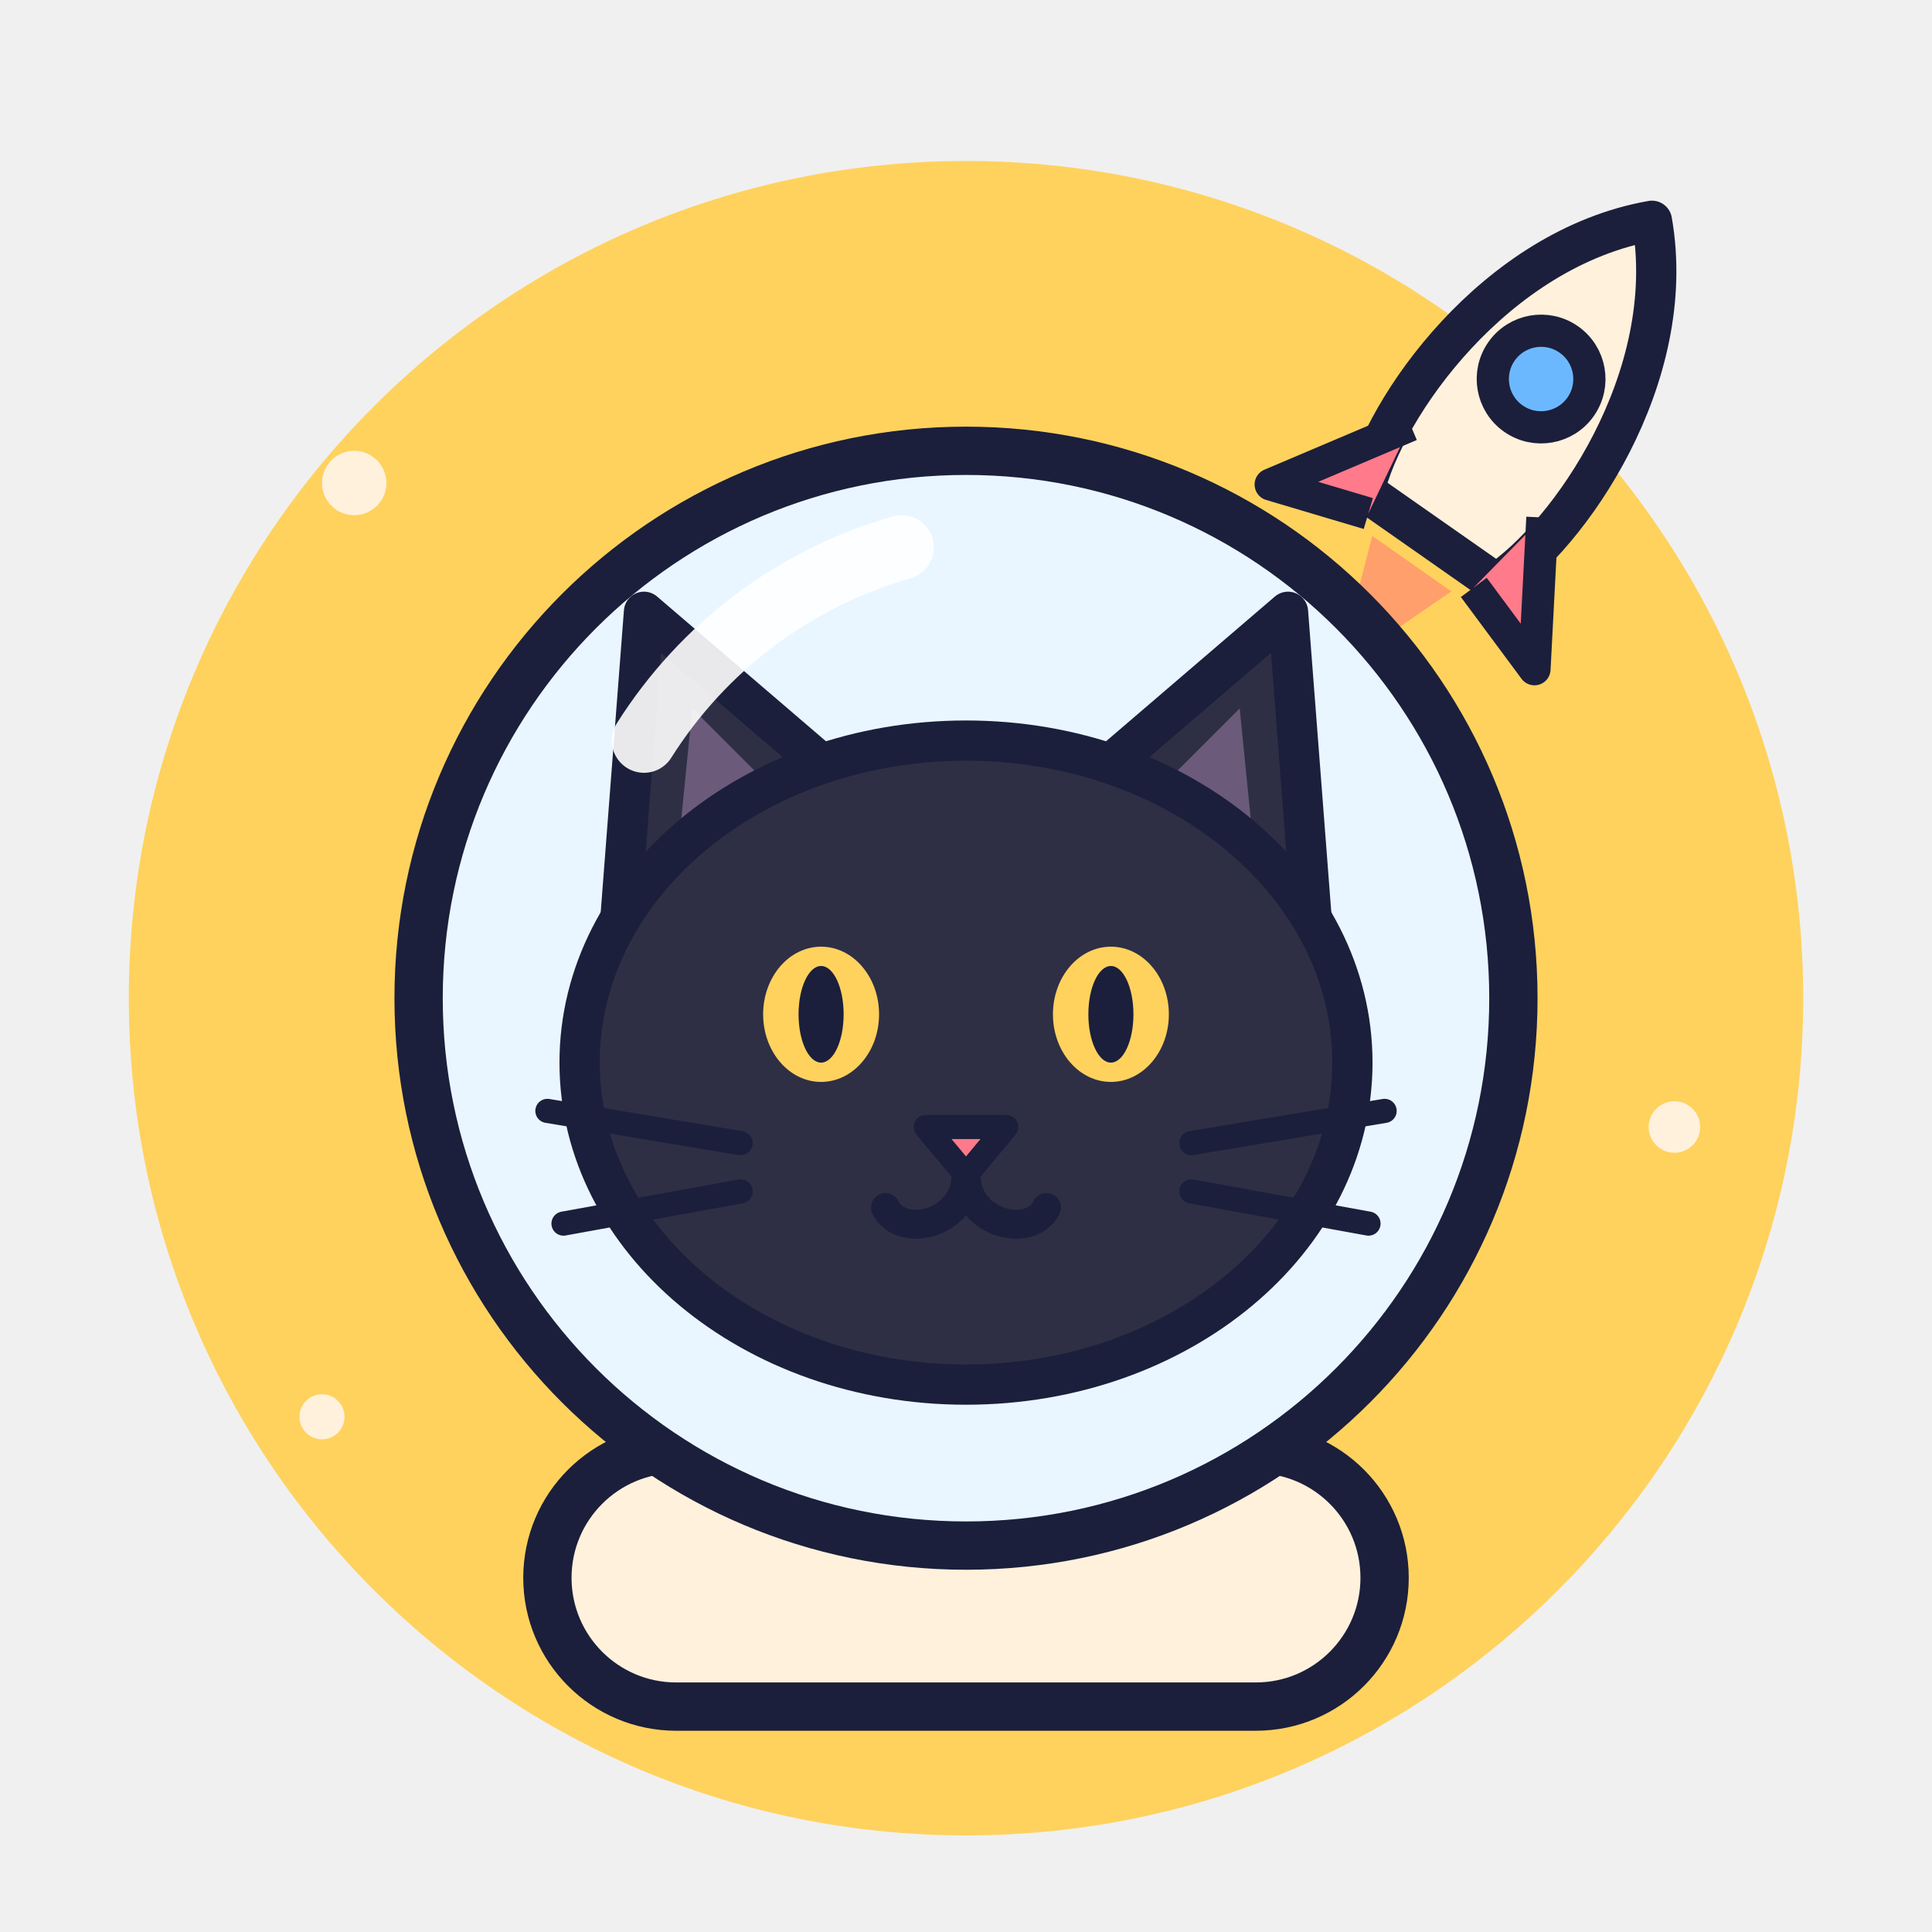
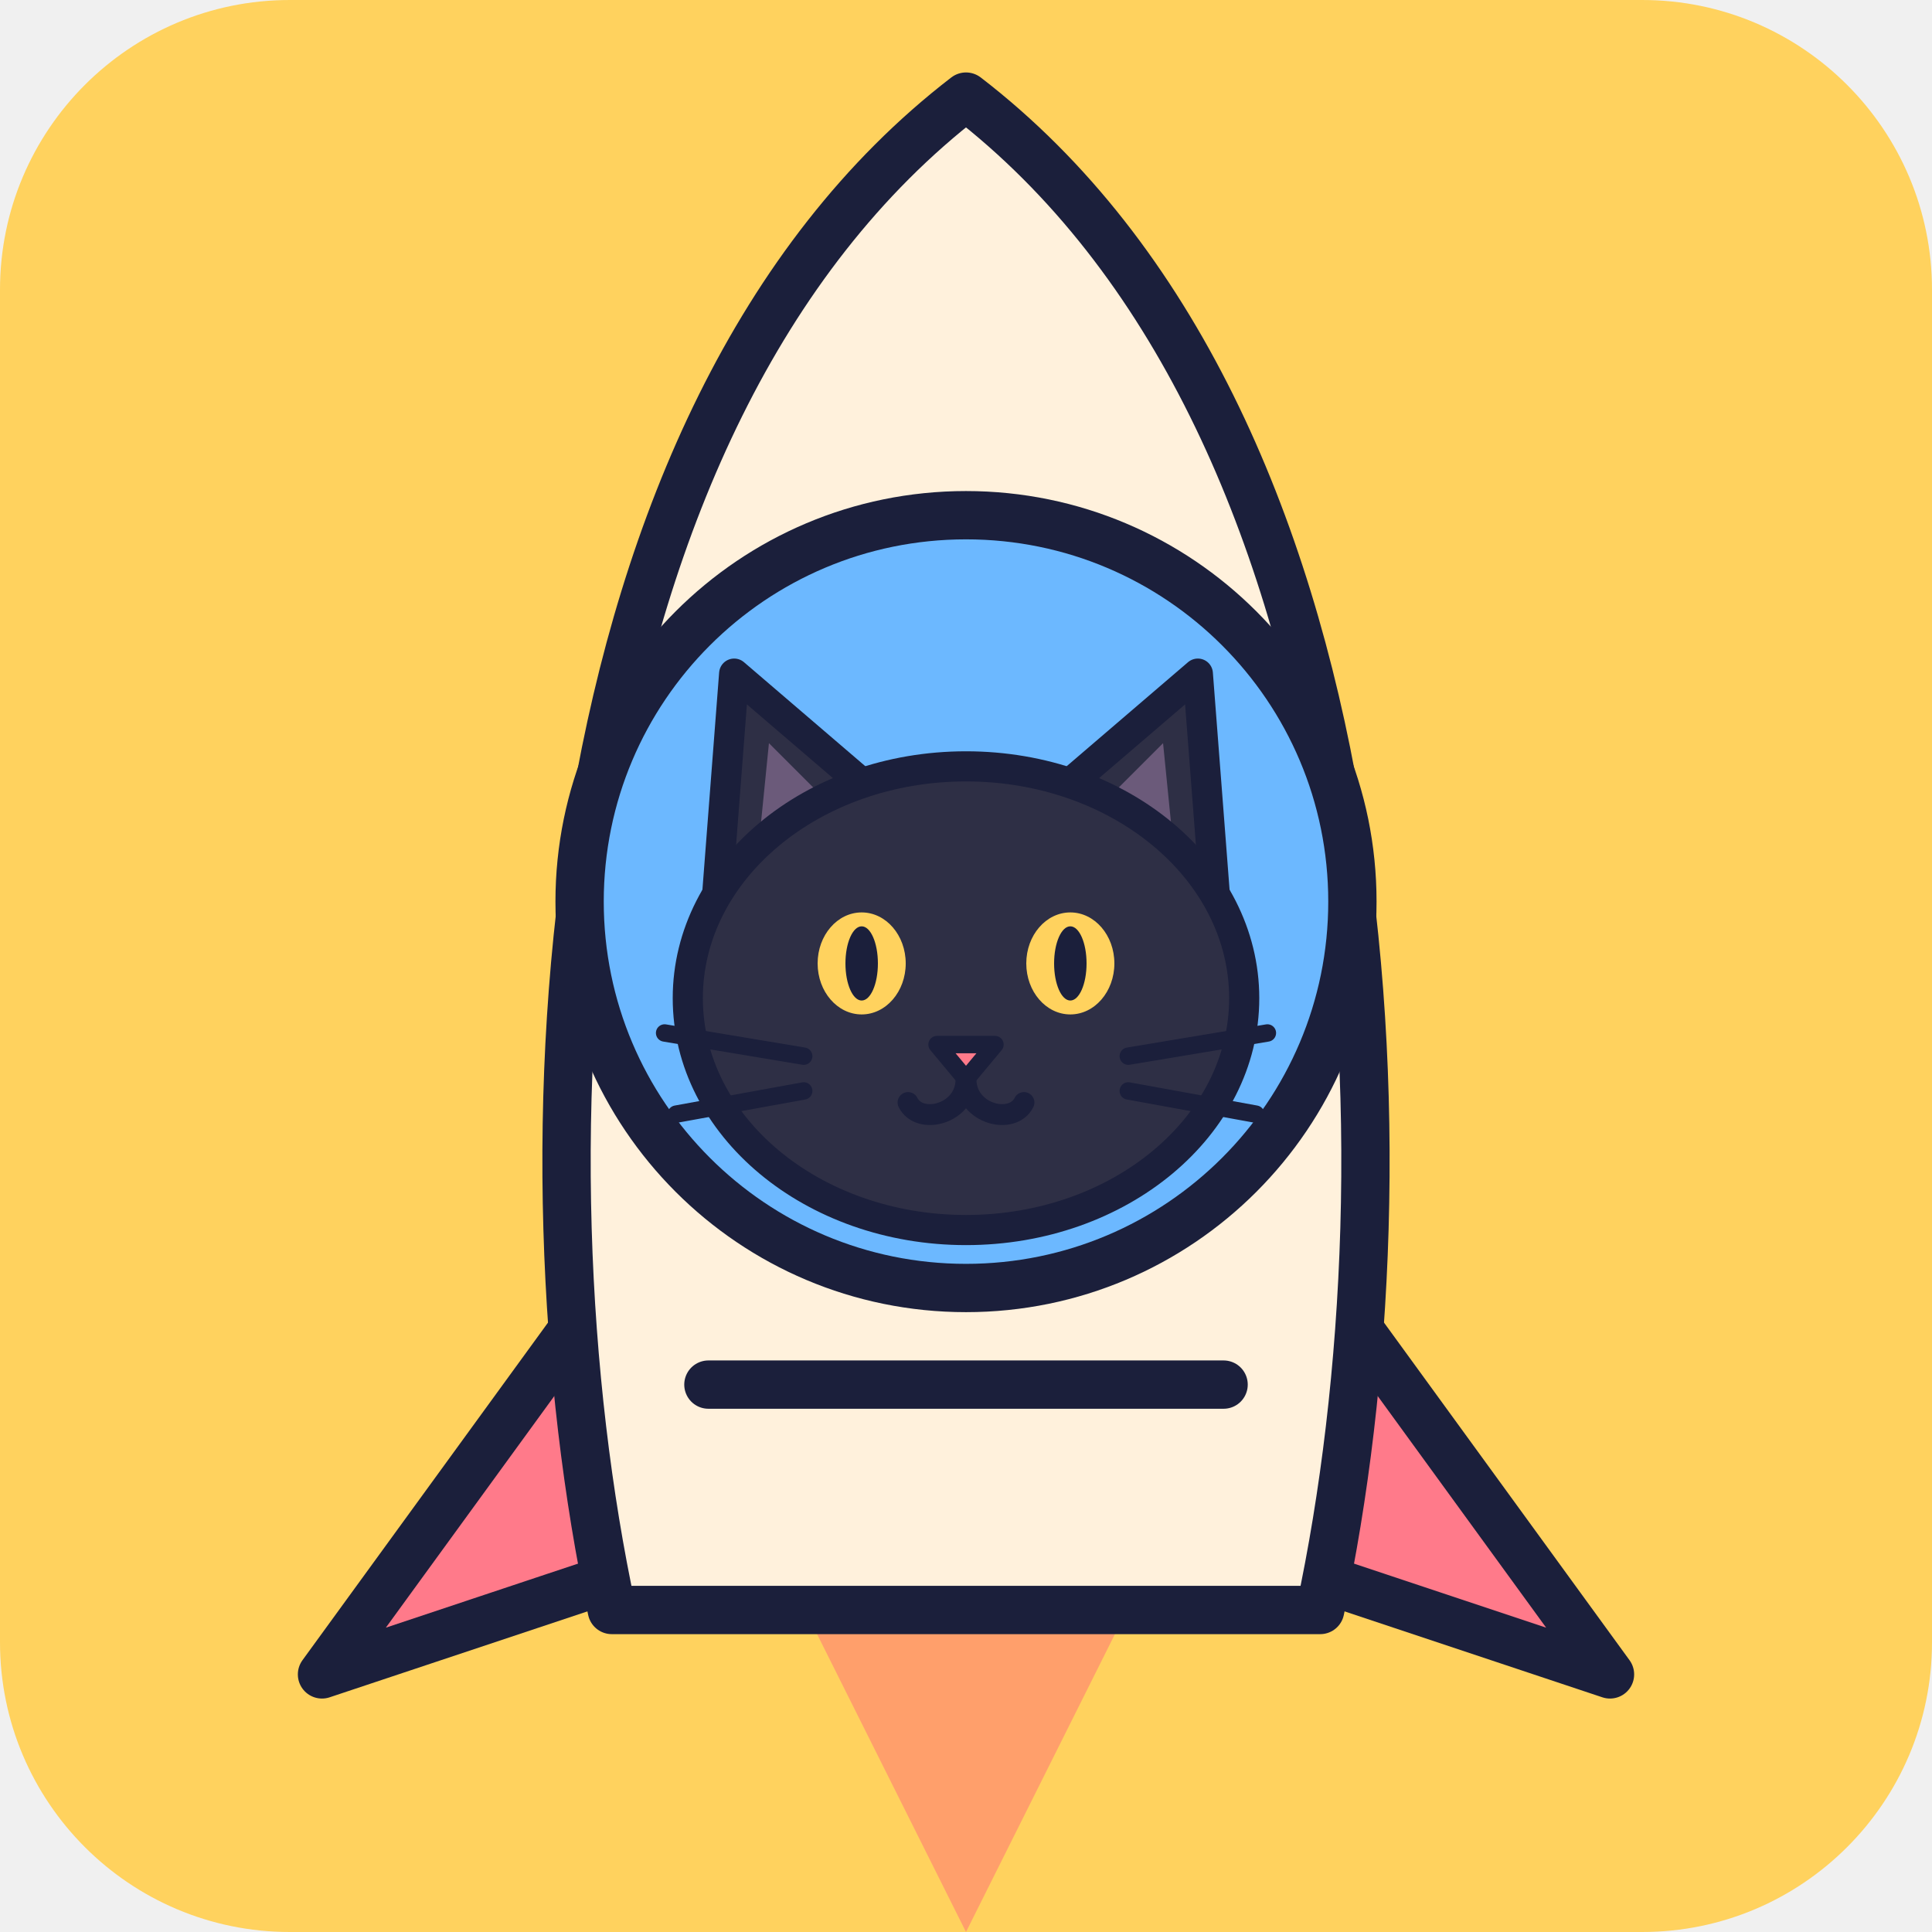
- <svg xmlns="http://www.w3.org/2000/svg" viewBox="0 0 120 120" role="img" aria-label="Rocket, cat astronaut">
-   <circle cx="60" cy="62" r="52" fill="#FFD25E" />
-   <circle cx="22" cy="30" r="2" fill="#FFF1DC" />
-   <circle cx="104" cy="70" r="1.6" fill="#FFF1DC" />
-   <circle cx="20" cy="88" r="1.4" fill="#FFF1DC" />
-   <g transform="translate(94 26) rotate(35)">
-     <path d="M0 -15 C7 -8 7 4 5 9 L-5 9 C-7 4 -7 -8 0 -15 Z" fill="#FFF1DC" stroke="#1B1F3B" stroke-width="2.5" stroke-linejoin="round" />
-     <circle cy="-3" r="3" fill="#6CB8FF" stroke="#1B1F3B" stroke-width="2" />
-     <path d="M-5 4 L-10 12 L-4 10 M5 4 L10 12 L4 10" fill="#FF7A8A" stroke="#1B1F3B" stroke-width="2" stroke-linejoin="round" />
-     <path d="M-3 11 L0 19 L3 11 Z" fill="#FF9F6B" />
+ <svg xmlns="http://www.w3.org/2000/svg" width="120" height="120" viewBox="0 0 120 120" role="img" aria-label="Rocket, cat astronaut">
+   <rect width="120" height="120" rx="18" fill="#FFD25E" />
+   <path d="M36 82 L20 104 L38 98 Z M84 82 L100 104 L82 98 Z" fill="#FF7A8A" stroke="#1B1F3B" stroke-width="3" stroke-linejoin="round" />
+   <path d="M50 100 L60 120 L70 100 Z" fill="#FF9F6B" />
+   <path d="M60 6 C86 26 88 72 82 100 L38 100 C32 72 34 26 60 6 Z" fill="#FFF1DC" stroke="#1B1F3B" stroke-width="3" stroke-linejoin="round" />
+   <circle cx="60" cy="56" r="24" fill="#6CB8FF" stroke="#1B1F3B" stroke-width="3" />
+   <g transform="translate(60 62) scale(0.72)">
+     <path d="M-22 -2 L-20 -28 L-6 -16 Z M22 -2 L20 -28 L6 -16 Z" fill="#2E2F45" stroke="#1B1F3B" stroke-width="2.6" stroke-linejoin="round" />
+     <path d="M-18 -12 L-17 -22 L-11 -16 Z M18 -12 L17 -22 L11 -16 Z" fill="#6B5A7A" />
+     <ellipse cx="0" cy="0" rx="24" ry="20" fill="#2E2F45" stroke="#1B1F3B" stroke-width="2.6" />
+     <ellipse cx="-9" cy="-3" rx="3.8" ry="4.4" fill="#FFD25E" />
+     <ellipse cx="9" cy="-3" rx="3.8" ry="4.4" fill="#FFD25E" />
+     <ellipse cx="-9" cy="-3" rx="1.4" ry="3.2" fill="#1B1F3B" />
+     <ellipse cx="9" cy="-3" rx="1.4" ry="3.2" fill="#1B1F3B" />
+     <path d="M-2.5 4 H2.5 L0 7 Z" fill="#FF7A8A" stroke="#1B1F3B" stroke-width="1.5" stroke-linejoin="round" />
+     <path d="M0 7 C0 10 -4 11 -5 9 M0 7 C0 10 4 11 5 9" fill="none" stroke="#1B1F3B" stroke-width="1.8" stroke-linecap="round" />
+     <path d="M-14 5 L-26 3 M-14 8 L-25 10 M14 5 L26 3 M14 8 L25 10" stroke="#1B1F3B" stroke-width="1.5" stroke-linecap="round" />
  </g>
-   <rect x="34" y="90" width="52" height="16" rx="8" fill="#FFF1DC" stroke="#1B1F3B" stroke-width="3" />
-   <circle cx="60" cy="62" r="34" fill="#E9F6FF" stroke="#1B1F3B" stroke-width="3" />
-   <path d="M38 64 L40 38 L54 50 Z" fill="#2E2F45" stroke="#1B1F3B" stroke-width="2.5" stroke-linejoin="round" />
-   <path d="M82 64 L80 38 L66 50 Z" fill="#2E2F45" stroke="#1B1F3B" stroke-width="2.5" stroke-linejoin="round" />
-   <path d="M42 54 L43 44 L49 50 Z" fill="#6B5A7A" />
-   <path d="M78 54 L77 44 L71 50 Z" fill="#6B5A7A" />
-   <ellipse cx="60" cy="66" rx="24" ry="20" fill="#2E2F45" stroke="#1B1F3B" stroke-width="2.5" />
-   <ellipse cx="51" cy="63" rx="3.6" ry="4.2" fill="#FFD25E" />
-   <ellipse cx="69" cy="63" rx="3.6" ry="4.2" fill="#FFD25E" />
-   <ellipse cx="51" cy="63" rx="1.4" ry="3" fill="#1B1F3B" />
-   <ellipse cx="69" cy="63" rx="1.4" ry="3" fill="#1B1F3B" />
-   <path d="M57.5 70 H62.5 L60 73 Z" fill="#FF7A8A" stroke="#1B1F3B" stroke-width="1.5" stroke-linejoin="round" />
-   <path d="M60 73 C60 76 56 77 55 75 M60 73 C60 76 64 77 65 75" fill="none" stroke="#1B1F3B" stroke-width="1.8" stroke-linecap="round" />
-   <path d="M46 71 L34 69 M46 74 L35 76 M74 71 L86 69 M74 74 L85 76" stroke="#1B1F3B" stroke-width="1.5" stroke-linecap="round" />
-   <path d="M40 46 A28 28 0 0 1 56 34" fill="none" stroke="#fff" stroke-width="4" stroke-linecap="round" opacity=".9" />
+   <path d="M44 86 H76" stroke="#1B1F3B" stroke-width="3" stroke-linecap="round" />
</svg>
